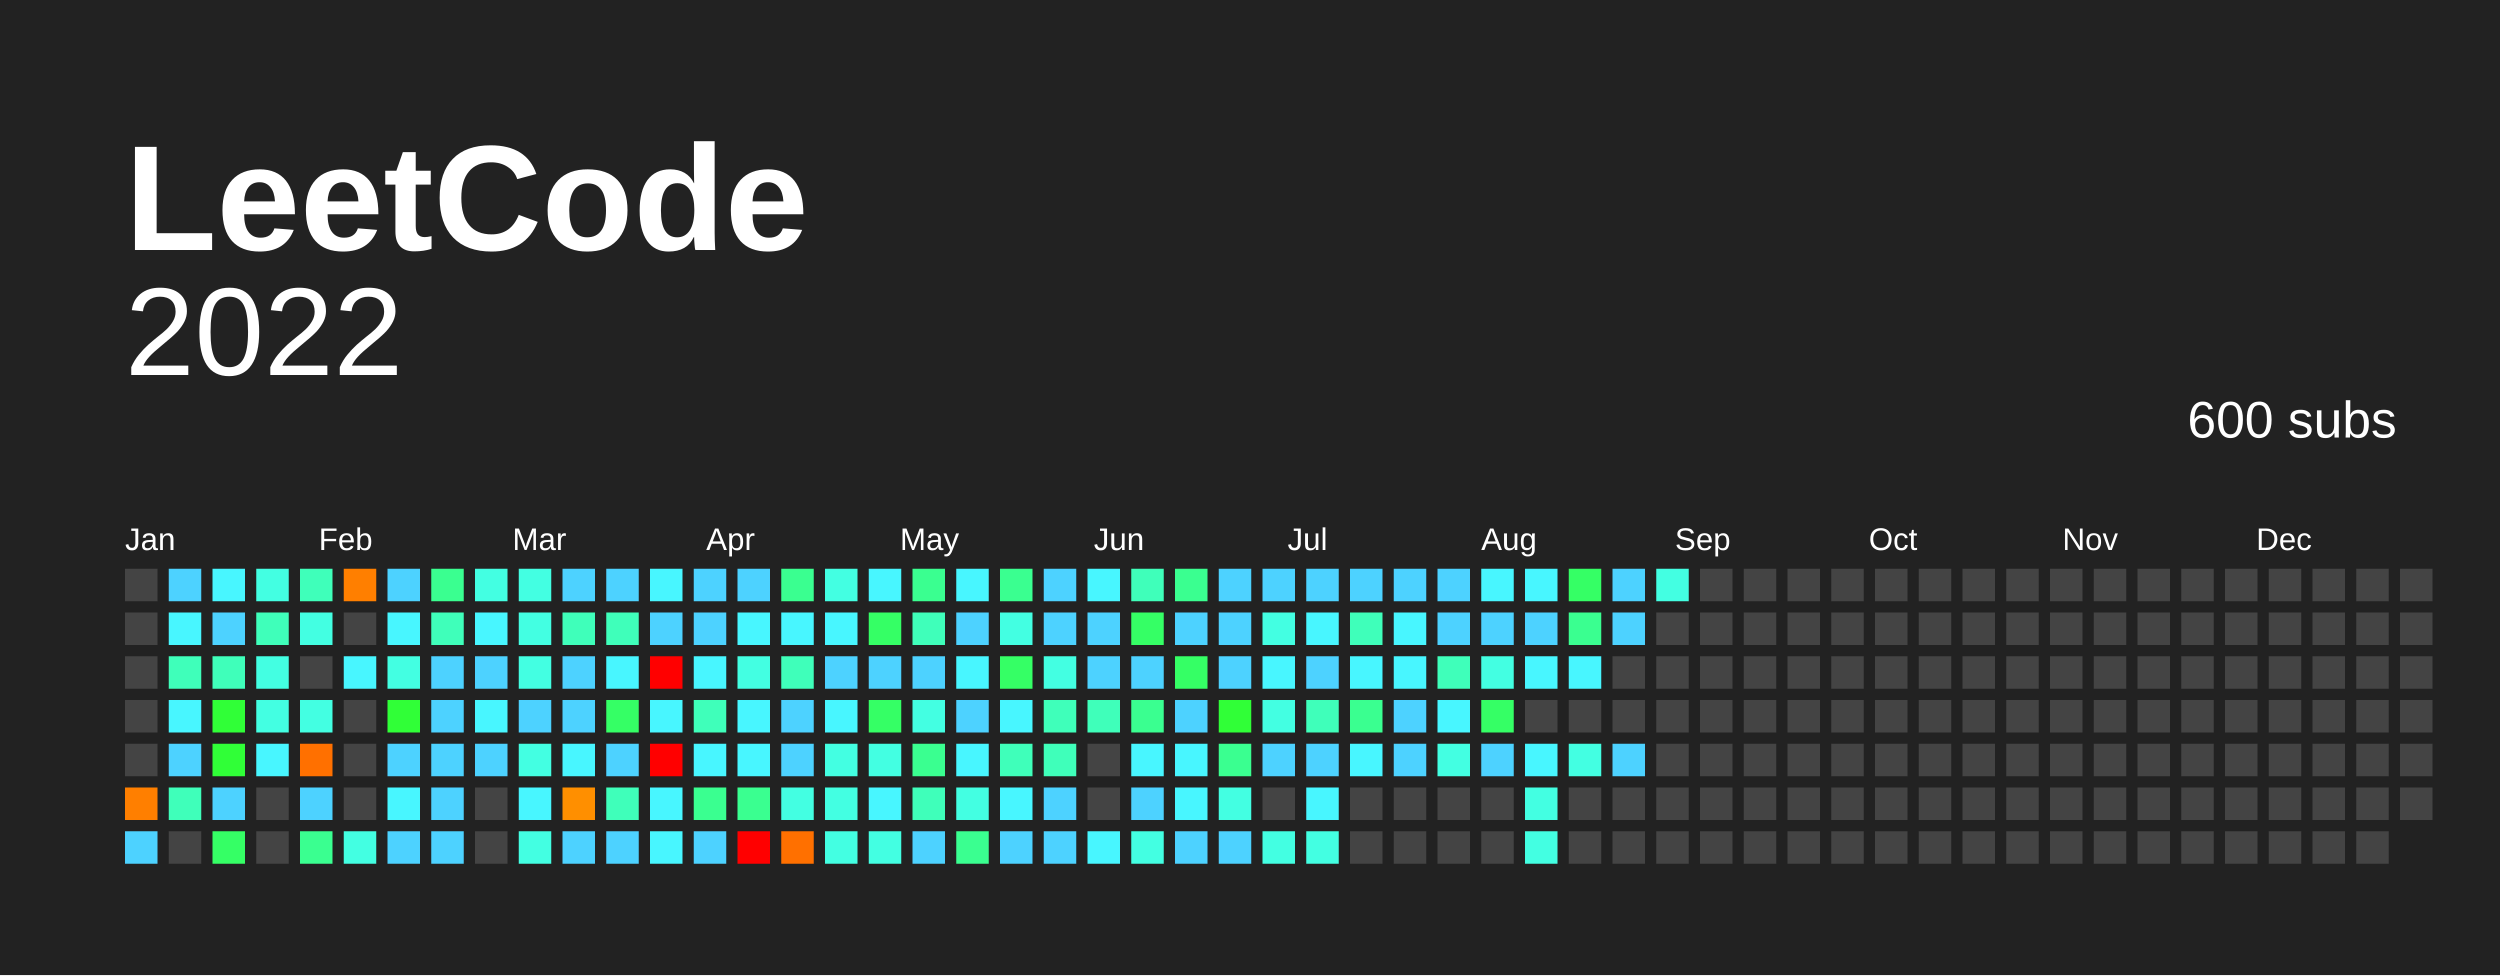
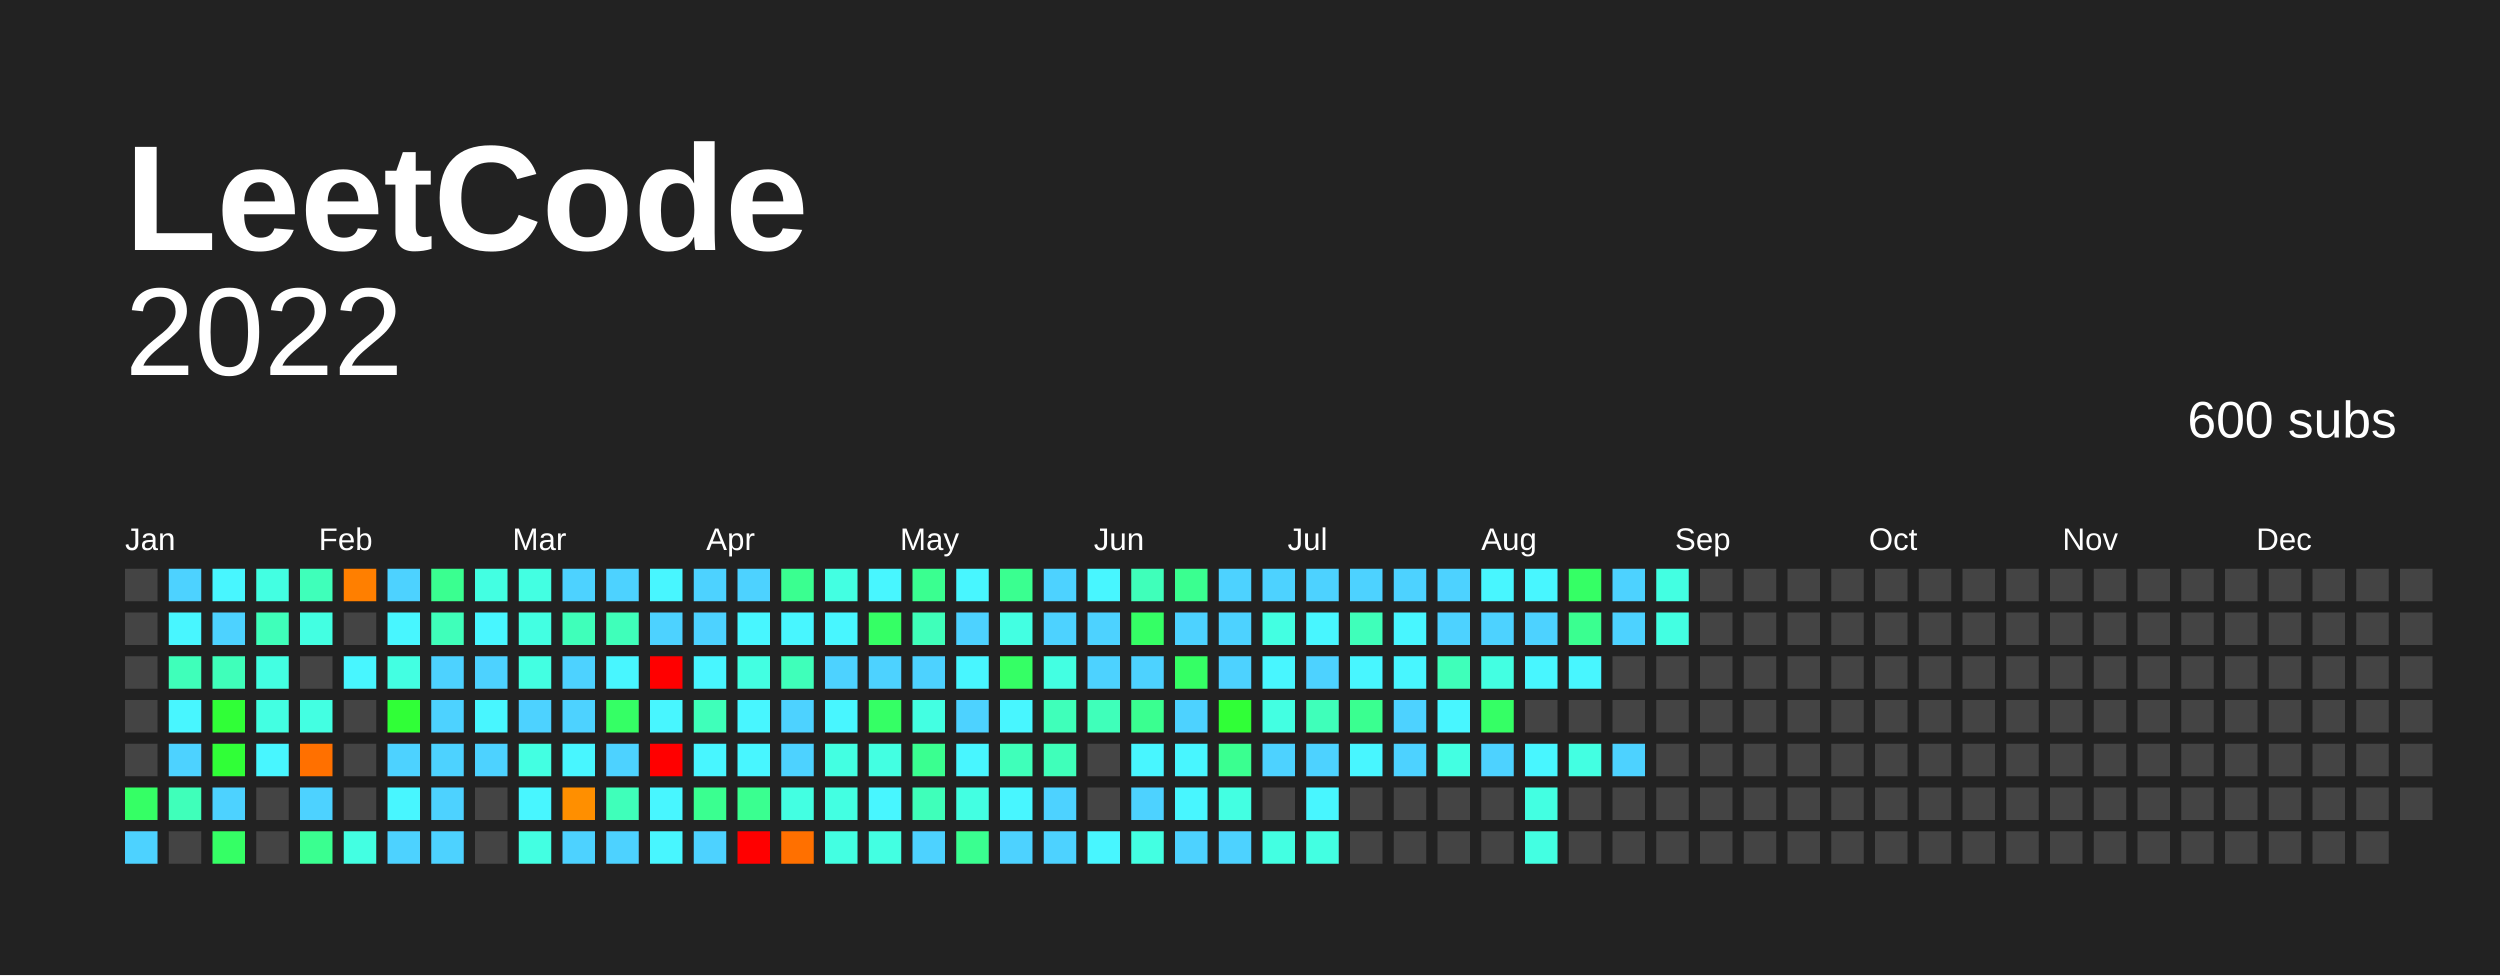
<svg xmlns="http://www.w3.org/2000/svg" baseProfile="full" height="78mm" version="1.1" viewBox="0,0,200,78" width="200mm">
  <defs />
  <rect fill="#222222" height="78" width="200" x="0" y="0" />
  <text fill="#FFFFFF" style="font-size:12px; font-family:Arial; font-weight:bold;" x="10" y="20"> LeetCode</text>
  <text alignment-baseline="hanging" fill="#FFFFFF" style="font-size:10.0px; font-family:Arial;" x="10" y="30">2022</text>
  <text alignment-baseline="hanging" fill="#FFFFFF" style="font-size:4.125px; font-family:Arial;" x="175" y="35">600 subs</text>
  <text fill="#FFFFFF" style="font-size:2.5px; font-family:Arial" x="10.0" y="44">Jan</text>
  <text fill="#FFFFFF" style="font-size:2.5px; font-family:Arial" x="25.5" y="44">Feb</text>
  <text fill="#FFFFFF" style="font-size:2.5px; font-family:Arial" x="41.0" y="44">Mar</text>
  <text fill="#FFFFFF" style="font-size:2.5px; font-family:Arial" x="56.5" y="44">Apr</text>
  <text fill="#FFFFFF" style="font-size:2.5px; font-family:Arial" x="72.0" y="44">May</text>
  <text fill="#FFFFFF" style="font-size:2.5px; font-family:Arial" x="87.5" y="44">Jun</text>
  <text fill="#FFFFFF" style="font-size:2.5px; font-family:Arial" x="103.0" y="44">Jul</text>
  <text fill="#FFFFFF" style="font-size:2.5px; font-family:Arial" x="118.5" y="44">Aug</text>
  <text fill="#FFFFFF" style="font-size:2.5px; font-family:Arial" x="134.0" y="44">Sep</text>
  <text fill="#FFFFFF" style="font-size:2.5px; font-family:Arial" x="149.5" y="44">Oct</text>
  <text fill="#FFFFFF" style="font-size:2.5px; font-family:Arial" x="165.0" y="44">Nov</text>
  <text fill="#FFFFFF" style="font-size:2.5px; font-family:Arial" x="180.5" y="44">Dec</text>
  <rect fill="#444444" height="2.6" width="2.6" x="10.0" y="45.5" />
  <rect fill="#444444" height="2.6" width="2.6" x="10.0" y="49.0" />
  <rect fill="#444444" height="2.6" width="2.6" x="10.0" y="52.5" />
  <rect fill="#444444" height="2.6" width="2.6" x="10.0" y="56.0" />
  <rect fill="#444444" height="2.6" width="2.6" x="10.0" y="59.5" />
-   <rect fill="#ff7f00" height="2.6" width="2.6" x="10.0" y="63.0" />
+   <rect fill="#35ff65" height="2.6" width="2.6" x="10.0" y="63.0" />
  <rect fill="#4dd2ff" height="2.6" width="2.6" x="10.0" y="66.5" />
  <rect fill="#4dd2ff" height="2.6" width="2.6" x="13.5" y="45.5" />
  <rect fill="#48f6ff" height="2.6" width="2.6" x="13.5" y="49.0" />
  <rect fill="#3fffba" height="2.6" width="2.6" x="13.5" y="52.5" />
  <rect fill="#48f6ff" height="2.6" width="2.6" x="13.5" y="56.0" />
  <rect fill="#4dd2ff" height="2.6" width="2.6" x="13.5" y="59.5" />
  <rect fill="#3fffba" height="2.6" width="2.6" x="13.5" y="63.0" />
  <rect fill="#444444" height="2.6" width="2.6" x="13.5" y="66.5" />
  <rect fill="#48f6ff" height="2.6" width="2.6" x="17.0" y="45.5" />
  <rect fill="#4dd2ff" height="2.6" width="2.6" x="17.0" y="49.0" />
  <rect fill="#3fffba" height="2.6" width="2.6" x="17.0" y="52.5" />
  <rect fill="#30ff37" height="2.6" width="2.6" x="17.0" y="56.0" />
  <rect fill="#30ff37" height="2.6" width="2.6" x="17.0" y="59.5" />
  <rect fill="#4dd2ff" height="2.6" width="2.6" x="17.0" y="63.0" />
  <rect fill="#35ff65" height="2.6" width="2.6" x="17.0" y="66.5" />
  <rect fill="#43ffe2" height="2.6" width="2.6" x="20.5" y="45.5" />
  <rect fill="#3fffba" height="2.6" width="2.6" x="20.5" y="49.0" />
  <rect fill="#43ffe2" height="2.6" width="2.6" x="20.5" y="52.5" />
  <rect fill="#43ffe2" height="2.6" width="2.6" x="20.5" y="56.0" />
  <rect fill="#48f6ff" height="2.6" width="2.6" x="20.5" y="59.5" />
  <rect fill="#444444" height="2.6" width="2.6" x="20.5" y="63.0" />
  <rect fill="#444444" height="2.6" width="2.6" x="20.5" y="66.5" />
  <rect fill="#3fffba" height="2.6" width="2.6" x="24.0" y="45.5" />
  <rect fill="#43ffe2" height="2.6" width="2.6" x="24.0" y="49.0" />
  <rect fill="#444444" height="2.6" width="2.6" x="24.0" y="52.5" />
  <rect fill="#43ffe2" height="2.6" width="2.6" x="24.0" y="56.0" />
  <rect fill="#ff7000" height="2.6" width="2.6" x="24.0" y="59.5" />
  <rect fill="#4dd2ff" height="2.6" width="2.6" x="24.0" y="63.0" />
  <rect fill="#3aff90" height="2.6" width="2.6" x="24.0" y="66.5" />
  <rect fill="#ff7f00" height="2.6" width="2.6" x="27.5" y="45.5" />
  <rect fill="#444444" height="2.6" width="2.6" x="27.5" y="49.0" />
  <rect fill="#48f6ff" height="2.6" width="2.6" x="27.5" y="52.5" />
  <rect fill="#444444" height="2.6" width="2.6" x="27.5" y="56.0" />
  <rect fill="#444444" height="2.6" width="2.6" x="27.5" y="59.5" />
  <rect fill="#444444" height="2.6" width="2.6" x="27.5" y="63.0" />
  <rect fill="#43ffe2" height="2.6" width="2.6" x="27.5" y="66.5" />
  <rect fill="#4dd2ff" height="2.6" width="2.6" x="31.0" y="45.5" />
  <rect fill="#48f6ff" height="2.6" width="2.6" x="31.0" y="49.0" />
  <rect fill="#43ffe2" height="2.6" width="2.6" x="31.0" y="52.5" />
  <rect fill="#30ff37" height="2.6" width="2.6" x="31.0" y="56.0" />
  <rect fill="#4dd2ff" height="2.6" width="2.6" x="31.0" y="59.5" />
  <rect fill="#48f6ff" height="2.6" width="2.6" x="31.0" y="63.0" />
  <rect fill="#4dd2ff" height="2.6" width="2.6" x="31.0" y="66.5" />
  <rect fill="#3aff90" height="2.6" width="2.6" x="34.5" y="45.5" />
  <rect fill="#3fffba" height="2.6" width="2.6" x="34.5" y="49.0" />
  <rect fill="#4dd2ff" height="2.6" width="2.6" x="34.5" y="52.5" />
  <rect fill="#4dd2ff" height="2.6" width="2.6" x="34.5" y="56.0" />
  <rect fill="#4dd2ff" height="2.6" width="2.6" x="34.5" y="59.5" />
  <rect fill="#4dd2ff" height="2.6" width="2.6" x="34.5" y="63.0" />
  <rect fill="#4dd2ff" height="2.6" width="2.6" x="34.5" y="66.5" />
  <rect fill="#43ffe2" height="2.6" width="2.6" x="38.0" y="45.5" />
  <rect fill="#48f6ff" height="2.6" width="2.6" x="38.0" y="49.0" />
  <rect fill="#4dd2ff" height="2.6" width="2.6" x="38.0" y="52.5" />
  <rect fill="#48f6ff" height="2.6" width="2.6" x="38.0" y="56.0" />
  <rect fill="#4dd2ff" height="2.6" width="2.6" x="38.0" y="59.5" />
  <rect fill="#444444" height="2.6" width="2.6" x="38.0" y="63.0" />
  <rect fill="#444444" height="2.6" width="2.6" x="38.0" y="66.5" />
  <rect fill="#43ffe2" height="2.6" width="2.6" x="41.5" y="45.5" />
  <rect fill="#43ffe2" height="2.6" width="2.6" x="41.5" y="49.0" />
  <rect fill="#43ffe2" height="2.6" width="2.6" x="41.5" y="52.5" />
  <rect fill="#4dd2ff" height="2.6" width="2.6" x="41.5" y="56.0" />
  <rect fill="#43ffe2" height="2.6" width="2.6" x="41.5" y="59.5" />
  <rect fill="#48f6ff" height="2.6" width="2.6" x="41.5" y="63.0" />
  <rect fill="#43ffe2" height="2.6" width="2.6" x="41.5" y="66.5" />
  <rect fill="#4dd2ff" height="2.6" width="2.6" x="45.0" y="45.5" />
  <rect fill="#3fffba" height="2.6" width="2.6" x="45.0" y="49.0" />
  <rect fill="#4dd2ff" height="2.6" width="2.6" x="45.0" y="52.5" />
  <rect fill="#4dd2ff" height="2.6" width="2.6" x="45.0" y="56.0" />
  <rect fill="#48f6ff" height="2.6" width="2.6" x="45.0" y="59.5" />
  <rect fill="#ff8f00" height="2.6" width="2.6" x="45.0" y="63.0" />
  <rect fill="#4dd2ff" height="2.6" width="2.6" x="45.0" y="66.5" />
  <rect fill="#4dd2ff" height="2.6" width="2.6" x="48.5" y="45.5" />
  <rect fill="#3fffba" height="2.6" width="2.6" x="48.5" y="49.0" />
  <rect fill="#48f6ff" height="2.6" width="2.6" x="48.5" y="52.5" />
  <rect fill="#35ff65" height="2.6" width="2.6" x="48.5" y="56.0" />
  <rect fill="#4dd2ff" height="2.6" width="2.6" x="48.5" y="59.5" />
  <rect fill="#3fffba" height="2.6" width="2.6" x="48.5" y="63.0" />
  <rect fill="#4dd2ff" height="2.6" width="2.6" x="48.5" y="66.5" />
  <rect fill="#48f6ff" height="2.6" width="2.6" x="52.0" y="45.5" />
  <rect fill="#4dd2ff" height="2.6" width="2.6" x="52.0" y="49.0" />
  <rect fill="red" height="2.6" width="2.6" x="52.0" y="52.5" />
  <rect fill="#48f6ff" height="2.6" width="2.6" x="52.0" y="56.0" />
  <rect fill="red" height="2.6" width="2.6" x="52.0" y="59.5" />
  <rect fill="#48f6ff" height="2.6" width="2.6" x="52.0" y="63.0" />
  <rect fill="#48f6ff" height="2.6" width="2.6" x="52.0" y="66.5" />
  <rect fill="#4dd2ff" height="2.6" width="2.6" x="55.5" y="45.5" />
  <rect fill="#4dd2ff" height="2.6" width="2.6" x="55.5" y="49.0" />
  <rect fill="#48f6ff" height="2.6" width="2.6" x="55.5" y="52.5" />
  <rect fill="#3fffba" height="2.6" width="2.6" x="55.5" y="56.0" />
  <rect fill="#48f6ff" height="2.6" width="2.6" x="55.5" y="59.5" />
  <rect fill="#3aff90" height="2.6" width="2.6" x="55.5" y="63.0" />
  <rect fill="#4dd2ff" height="2.6" width="2.6" x="55.5" y="66.5" />
  <rect fill="#4dd2ff" height="2.6" width="2.6" x="59.0" y="45.5" />
  <rect fill="#48f6ff" height="2.6" width="2.6" x="59.0" y="49.0" />
  <rect fill="#43ffe2" height="2.6" width="2.6" x="59.0" y="52.5" />
  <rect fill="#48f6ff" height="2.6" width="2.6" x="59.0" y="56.0" />
  <rect fill="#48f6ff" height="2.6" width="2.6" x="59.0" y="59.5" />
  <rect fill="#3aff90" height="2.6" width="2.6" x="59.0" y="63.0" />
  <rect fill="red" height="2.6" width="2.6" x="59.0" y="66.5" />
  <rect fill="#3aff90" height="2.6" width="2.6" x="62.5" y="45.5" />
  <rect fill="#48f6ff" height="2.6" width="2.6" x="62.5" y="49.0" />
  <rect fill="#3fffba" height="2.6" width="2.6" x="62.5" y="52.5" />
  <rect fill="#4dd2ff" height="2.6" width="2.6" x="62.5" y="56.0" />
  <rect fill="#4dd2ff" height="2.6" width="2.6" x="62.5" y="59.5" />
  <rect fill="#43ffe2" height="2.6" width="2.6" x="62.5" y="63.0" />
  <rect fill="#ff7000" height="2.6" width="2.6" x="62.5" y="66.5" />
  <rect fill="#43ffe2" height="2.6" width="2.6" x="66.0" y="45.5" />
  <rect fill="#48f6ff" height="2.6" width="2.6" x="66.0" y="49.0" />
  <rect fill="#4dd2ff" height="2.6" width="2.6" x="66.0" y="52.5" />
  <rect fill="#48f6ff" height="2.6" width="2.6" x="66.0" y="56.0" />
  <rect fill="#43ffe2" height="2.6" width="2.6" x="66.0" y="59.5" />
  <rect fill="#43ffe2" height="2.6" width="2.6" x="66.0" y="63.0" />
  <rect fill="#43ffe2" height="2.6" width="2.6" x="66.0" y="66.5" />
  <rect fill="#48f6ff" height="2.6" width="2.6" x="69.5" y="45.5" />
  <rect fill="#35ff65" height="2.6" width="2.6" x="69.5" y="49.0" />
  <rect fill="#4dd2ff" height="2.6" width="2.6" x="69.5" y="52.5" />
  <rect fill="#35ff65" height="2.6" width="2.6" x="69.5" y="56.0" />
  <rect fill="#43ffe2" height="2.6" width="2.6" x="69.5" y="59.5" />
  <rect fill="#48f6ff" height="2.6" width="2.6" x="69.5" y="63.0" />
  <rect fill="#43ffe2" height="2.6" width="2.6" x="69.5" y="66.5" />
  <rect fill="#3aff90" height="2.6" width="2.6" x="73.0" y="45.5" />
  <rect fill="#3fffba" height="2.6" width="2.6" x="73.0" y="49.0" />
  <rect fill="#4dd2ff" height="2.6" width="2.6" x="73.0" y="52.5" />
  <rect fill="#43ffe2" height="2.6" width="2.6" x="73.0" y="56.0" />
  <rect fill="#3aff90" height="2.6" width="2.6" x="73.0" y="59.5" />
  <rect fill="#3fffba" height="2.6" width="2.6" x="73.0" y="63.0" />
  <rect fill="#4dd2ff" height="2.6" width="2.6" x="73.0" y="66.5" />
  <rect fill="#48f6ff" height="2.6" width="2.6" x="76.5" y="45.5" />
  <rect fill="#4dd2ff" height="2.6" width="2.6" x="76.5" y="49.0" />
  <rect fill="#48f6ff" height="2.6" width="2.6" x="76.5" y="52.5" />
  <rect fill="#4dd2ff" height="2.6" width="2.6" x="76.5" y="56.0" />
  <rect fill="#48f6ff" height="2.6" width="2.6" x="76.5" y="59.5" />
  <rect fill="#43ffe2" height="2.6" width="2.6" x="76.5" y="63.0" />
  <rect fill="#3aff90" height="2.6" width="2.6" x="76.5" y="66.5" />
  <rect fill="#3aff90" height="2.6" width="2.6" x="80.0" y="45.5" />
  <rect fill="#43ffe2" height="2.6" width="2.6" x="80.0" y="49.0" />
  <rect fill="#35ff65" height="2.6" width="2.6" x="80.0" y="52.5" />
  <rect fill="#48f6ff" height="2.6" width="2.6" x="80.0" y="56.0" />
  <rect fill="#3fffba" height="2.6" width="2.6" x="80.0" y="59.5" />
  <rect fill="#48f6ff" height="2.6" width="2.6" x="80.0" y="63.0" />
  <rect fill="#4dd2ff" height="2.6" width="2.6" x="80.0" y="66.5" />
  <rect fill="#4dd2ff" height="2.6" width="2.6" x="83.5" y="45.5" />
  <rect fill="#4dd2ff" height="2.6" width="2.6" x="83.5" y="49.0" />
  <rect fill="#43ffe2" height="2.6" width="2.6" x="83.5" y="52.5" />
  <rect fill="#3fffba" height="2.6" width="2.6" x="83.5" y="56.0" />
  <rect fill="#3fffba" height="2.6" width="2.6" x="83.5" y="59.5" />
  <rect fill="#4dd2ff" height="2.6" width="2.6" x="83.5" y="63.0" />
  <rect fill="#4dd2ff" height="2.6" width="2.6" x="83.5" y="66.5" />
  <rect fill="#48f6ff" height="2.6" width="2.6" x="87.0" y="45.5" />
  <rect fill="#4dd2ff" height="2.6" width="2.6" x="87.0" y="49.0" />
  <rect fill="#4dd2ff" height="2.6" width="2.6" x="87.0" y="52.5" />
  <rect fill="#3fffba" height="2.6" width="2.6" x="87.0" y="56.0" />
  <rect fill="#444444" height="2.6" width="2.6" x="87.0" y="59.5" />
  <rect fill="#444444" height="2.6" width="2.6" x="87.0" y="63.0" />
  <rect fill="#48f6ff" height="2.6" width="2.6" x="87.0" y="66.5" />
  <rect fill="#3fffba" height="2.6" width="2.6" x="90.5" y="45.5" />
  <rect fill="#35ff65" height="2.6" width="2.6" x="90.5" y="49.0" />
  <rect fill="#4dd2ff" height="2.6" width="2.6" x="90.5" y="52.5" />
  <rect fill="#3aff90" height="2.6" width="2.6" x="90.5" y="56.0" />
  <rect fill="#48f6ff" height="2.6" width="2.6" x="90.5" y="59.5" />
  <rect fill="#4dd2ff" height="2.6" width="2.6" x="90.5" y="63.0" />
  <rect fill="#43ffe2" height="2.6" width="2.6" x="90.5" y="66.5" />
  <rect fill="#3aff90" height="2.6" width="2.6" x="94.0" y="45.5" />
  <rect fill="#4dd2ff" height="2.6" width="2.6" x="94.0" y="49.0" />
  <rect fill="#35ff65" height="2.6" width="2.6" x="94.0" y="52.5" />
  <rect fill="#4dd2ff" height="2.6" width="2.6" x="94.0" y="56.0" />
  <rect fill="#48f6ff" height="2.6" width="2.6" x="94.0" y="59.5" />
  <rect fill="#48f6ff" height="2.6" width="2.6" x="94.0" y="63.0" />
  <rect fill="#4dd2ff" height="2.6" width="2.6" x="94.0" y="66.5" />
  <rect fill="#4dd2ff" height="2.6" width="2.6" x="97.5" y="45.5" />
  <rect fill="#4dd2ff" height="2.6" width="2.6" x="97.5" y="49.0" />
  <rect fill="#4dd2ff" height="2.6" width="2.6" x="97.5" y="52.5" />
  <rect fill="#30ff37" height="2.6" width="2.6" x="97.5" y="56.0" />
  <rect fill="#3aff90" height="2.6" width="2.6" x="97.5" y="59.5" />
  <rect fill="#43ffe2" height="2.6" width="2.6" x="97.5" y="63.0" />
  <rect fill="#4dd2ff" height="2.6" width="2.6" x="97.5" y="66.5" />
  <rect fill="#4dd2ff" height="2.6" width="2.6" x="101.0" y="45.5" />
  <rect fill="#43ffe2" height="2.6" width="2.6" x="101.0" y="49.0" />
  <rect fill="#48f6ff" height="2.6" width="2.6" x="101.0" y="52.5" />
  <rect fill="#43ffe2" height="2.6" width="2.6" x="101.0" y="56.0" />
  <rect fill="#4dd2ff" height="2.6" width="2.6" x="101.0" y="59.5" />
  <rect fill="#444444" height="2.6" width="2.6" x="101.0" y="63.0" />
  <rect fill="#43ffe2" height="2.6" width="2.6" x="101.0" y="66.5" />
  <rect fill="#4dd2ff" height="2.6" width="2.6" x="104.5" y="45.5" />
  <rect fill="#48f6ff" height="2.6" width="2.6" x="104.5" y="49.0" />
  <rect fill="#4dd2ff" height="2.6" width="2.6" x="104.5" y="52.5" />
  <rect fill="#3fffba" height="2.6" width="2.6" x="104.5" y="56.0" />
  <rect fill="#4dd2ff" height="2.6" width="2.6" x="104.5" y="59.5" />
  <rect fill="#48f6ff" height="2.6" width="2.6" x="104.5" y="63.0" />
  <rect fill="#43ffe2" height="2.6" width="2.6" x="104.5" y="66.5" />
  <rect fill="#4dd2ff" height="2.6" width="2.6" x="108.0" y="45.5" />
  <rect fill="#3fffba" height="2.6" width="2.6" x="108.0" y="49.0" />
  <rect fill="#48f6ff" height="2.6" width="2.6" x="108.0" y="52.5" />
  <rect fill="#3aff90" height="2.6" width="2.6" x="108.0" y="56.0" />
  <rect fill="#48f6ff" height="2.6" width="2.6" x="108.0" y="59.5" />
  <rect fill="#444444" height="2.6" width="2.6" x="108.0" y="63.0" />
  <rect fill="#444444" height="2.6" width="2.6" x="108.0" y="66.5" />
  <rect fill="#4dd2ff" height="2.6" width="2.6" x="111.5" y="45.5" />
  <rect fill="#48f6ff" height="2.6" width="2.6" x="111.5" y="49.0" />
  <rect fill="#48f6ff" height="2.6" width="2.6" x="111.5" y="52.5" />
  <rect fill="#4dd2ff" height="2.6" width="2.6" x="111.5" y="56.0" />
  <rect fill="#4dd2ff" height="2.6" width="2.6" x="111.5" y="59.5" />
  <rect fill="#444444" height="2.6" width="2.6" x="111.5" y="63.0" />
  <rect fill="#444444" height="2.6" width="2.6" x="111.5" y="66.5" />
  <rect fill="#4dd2ff" height="2.6" width="2.6" x="115.0" y="45.5" />
  <rect fill="#4dd2ff" height="2.6" width="2.6" x="115.0" y="49.0" />
  <rect fill="#3fffba" height="2.6" width="2.6" x="115.0" y="52.5" />
  <rect fill="#48f6ff" height="2.6" width="2.6" x="115.0" y="56.0" />
  <rect fill="#43ffe2" height="2.6" width="2.6" x="115.0" y="59.5" />
  <rect fill="#444444" height="2.6" width="2.6" x="115.0" y="63.0" />
  <rect fill="#444444" height="2.6" width="2.6" x="115.0" y="66.5" />
  <rect fill="#48f6ff" height="2.6" width="2.6" x="118.5" y="45.5" />
  <rect fill="#4dd2ff" height="2.6" width="2.6" x="118.5" y="49.0" />
  <rect fill="#43ffe2" height="2.6" width="2.6" x="118.5" y="52.5" />
  <rect fill="#35ff65" height="2.6" width="2.6" x="118.5" y="56.0" />
  <rect fill="#4dd2ff" height="2.6" width="2.6" x="118.5" y="59.5" />
  <rect fill="#444444" height="2.6" width="2.6" x="118.5" y="63.0" />
  <rect fill="#444444" height="2.6" width="2.6" x="118.5" y="66.5" />
  <rect fill="#48f6ff" height="2.6" width="2.6" x="122.0" y="45.5" />
  <rect fill="#4dd2ff" height="2.6" width="2.6" x="122.0" y="49.0" />
  <rect fill="#48f6ff" height="2.6" width="2.6" x="122.0" y="52.5" />
  <rect fill="#444444" height="2.6" width="2.6" x="122.0" y="56.0" />
  <rect fill="#48f6ff" height="2.6" width="2.6" x="122.0" y="59.5" />
  <rect fill="#43ffe2" height="2.6" width="2.6" x="122.0" y="63.0" />
  <rect fill="#43ffe2" height="2.6" width="2.6" x="122.0" y="66.5" />
  <rect fill="#35ff65" height="2.6" width="2.6" x="125.5" y="45.5" />
  <rect fill="#3aff90" height="2.6" width="2.6" x="125.5" y="49.0" />
  <rect fill="#48f6ff" height="2.6" width="2.6" x="125.5" y="52.5" />
  <rect fill="#444444" height="2.6" width="2.6" x="125.5" y="56.0" />
  <rect fill="#43ffe2" height="2.6" width="2.6" x="125.5" y="59.5" />
  <rect fill="#444444" height="2.6" width="2.6" x="125.5" y="63.0" />
  <rect fill="#444444" height="2.6" width="2.6" x="125.5" y="66.5" />
  <rect fill="#4dd2ff" height="2.6" width="2.6" x="129.0" y="45.5" />
  <rect fill="#4dd2ff" height="2.6" width="2.6" x="129.0" y="49.0" />
  <rect fill="#444444" height="2.6" width="2.6" x="129.0" y="52.5" />
  <rect fill="#444444" height="2.6" width="2.6" x="129.0" y="56.0" />
  <rect fill="#4dd2ff" height="2.6" width="2.6" x="129.0" y="59.5" />
  <rect fill="#444444" height="2.6" width="2.6" x="129.0" y="63.0" />
  <rect fill="#444444" height="2.6" width="2.6" x="129.0" y="66.5" />
  <rect fill="#43ffe2" height="2.6" width="2.6" x="132.5" y="45.5" />
-   <rect fill="#444444" height="2.6" width="2.6" x="132.5" y="49.0" />
+   <rect fill="#43ffe2" height="2.6" width="2.6" x="132.5" y="49.0" />
  <rect fill="#444444" height="2.6" width="2.6" x="132.5" y="52.5" />
  <rect fill="#444444" height="2.6" width="2.6" x="132.5" y="56.0" />
  <rect fill="#444444" height="2.6" width="2.6" x="132.5" y="59.5" />
  <rect fill="#444444" height="2.6" width="2.6" x="132.5" y="63.0" />
  <rect fill="#444444" height="2.6" width="2.6" x="132.5" y="66.5" />
  <rect fill="#444444" height="2.6" width="2.6" x="136.0" y="45.5" />
  <rect fill="#444444" height="2.6" width="2.6" x="136.0" y="49.0" />
  <rect fill="#444444" height="2.6" width="2.6" x="136.0" y="52.5" />
  <rect fill="#444444" height="2.6" width="2.6" x="136.0" y="56.0" />
  <rect fill="#444444" height="2.6" width="2.6" x="136.0" y="59.5" />
  <rect fill="#444444" height="2.6" width="2.6" x="136.0" y="63.0" />
  <rect fill="#444444" height="2.6" width="2.6" x="136.0" y="66.5" />
  <rect fill="#444444" height="2.6" width="2.6" x="139.5" y="45.5" />
  <rect fill="#444444" height="2.6" width="2.6" x="139.5" y="49.0" />
  <rect fill="#444444" height="2.6" width="2.6" x="139.5" y="52.5" />
  <rect fill="#444444" height="2.6" width="2.6" x="139.5" y="56.0" />
  <rect fill="#444444" height="2.6" width="2.6" x="139.5" y="59.5" />
  <rect fill="#444444" height="2.6" width="2.6" x="139.5" y="63.0" />
  <rect fill="#444444" height="2.6" width="2.6" x="139.5" y="66.5" />
  <rect fill="#444444" height="2.6" width="2.6" x="143.0" y="45.5" />
  <rect fill="#444444" height="2.6" width="2.6" x="143.0" y="49.0" />
  <rect fill="#444444" height="2.6" width="2.6" x="143.0" y="52.5" />
  <rect fill="#444444" height="2.6" width="2.6" x="143.0" y="56.0" />
  <rect fill="#444444" height="2.6" width="2.6" x="143.0" y="59.5" />
  <rect fill="#444444" height="2.6" width="2.6" x="143.0" y="63.0" />
  <rect fill="#444444" height="2.6" width="2.6" x="143.0" y="66.5" />
  <rect fill="#444444" height="2.6" width="2.6" x="146.5" y="45.5" />
  <rect fill="#444444" height="2.6" width="2.6" x="146.5" y="49.0" />
  <rect fill="#444444" height="2.6" width="2.6" x="146.5" y="52.5" />
  <rect fill="#444444" height="2.6" width="2.6" x="146.5" y="56.0" />
  <rect fill="#444444" height="2.6" width="2.6" x="146.5" y="59.5" />
  <rect fill="#444444" height="2.6" width="2.6" x="146.5" y="63.0" />
  <rect fill="#444444" height="2.6" width="2.6" x="146.5" y="66.5" />
  <rect fill="#444444" height="2.6" width="2.6" x="150.0" y="45.5" />
  <rect fill="#444444" height="2.6" width="2.6" x="150.0" y="49.0" />
  <rect fill="#444444" height="2.6" width="2.6" x="150.0" y="52.5" />
  <rect fill="#444444" height="2.6" width="2.6" x="150.0" y="56.0" />
  <rect fill="#444444" height="2.6" width="2.6" x="150.0" y="59.5" />
  <rect fill="#444444" height="2.6" width="2.6" x="150.0" y="63.0" />
  <rect fill="#444444" height="2.6" width="2.6" x="150.0" y="66.5" />
  <rect fill="#444444" height="2.6" width="2.6" x="153.5" y="45.5" />
  <rect fill="#444444" height="2.6" width="2.6" x="153.5" y="49.0" />
  <rect fill="#444444" height="2.6" width="2.6" x="153.5" y="52.5" />
  <rect fill="#444444" height="2.6" width="2.6" x="153.5" y="56.0" />
  <rect fill="#444444" height="2.6" width="2.6" x="153.5" y="59.5" />
  <rect fill="#444444" height="2.6" width="2.6" x="153.5" y="63.0" />
  <rect fill="#444444" height="2.6" width="2.6" x="153.5" y="66.5" />
  <rect fill="#444444" height="2.6" width="2.6" x="157.0" y="45.5" />
  <rect fill="#444444" height="2.6" width="2.6" x="157.0" y="49.0" />
  <rect fill="#444444" height="2.6" width="2.6" x="157.0" y="52.5" />
  <rect fill="#444444" height="2.6" width="2.6" x="157.0" y="56.0" />
  <rect fill="#444444" height="2.6" width="2.6" x="157.0" y="59.5" />
  <rect fill="#444444" height="2.6" width="2.6" x="157.0" y="63.0" />
  <rect fill="#444444" height="2.6" width="2.6" x="157.0" y="66.5" />
  <rect fill="#444444" height="2.6" width="2.6" x="160.5" y="45.5" />
  <rect fill="#444444" height="2.6" width="2.6" x="160.5" y="49.0" />
  <rect fill="#444444" height="2.6" width="2.6" x="160.5" y="52.5" />
  <rect fill="#444444" height="2.6" width="2.6" x="160.5" y="56.0" />
  <rect fill="#444444" height="2.6" width="2.6" x="160.5" y="59.5" />
  <rect fill="#444444" height="2.6" width="2.6" x="160.5" y="63.0" />
  <rect fill="#444444" height="2.6" width="2.6" x="160.5" y="66.5" />
  <rect fill="#444444" height="2.6" width="2.6" x="164.0" y="45.5" />
  <rect fill="#444444" height="2.6" width="2.6" x="164.0" y="49.0" />
  <rect fill="#444444" height="2.6" width="2.6" x="164.0" y="52.5" />
  <rect fill="#444444" height="2.6" width="2.6" x="164.0" y="56.0" />
  <rect fill="#444444" height="2.6" width="2.6" x="164.0" y="59.5" />
  <rect fill="#444444" height="2.6" width="2.6" x="164.0" y="63.0" />
  <rect fill="#444444" height="2.6" width="2.6" x="164.0" y="66.5" />
  <rect fill="#444444" height="2.6" width="2.6" x="167.5" y="45.5" />
  <rect fill="#444444" height="2.6" width="2.6" x="167.5" y="49.0" />
  <rect fill="#444444" height="2.6" width="2.6" x="167.5" y="52.5" />
  <rect fill="#444444" height="2.6" width="2.6" x="167.5" y="56.0" />
  <rect fill="#444444" height="2.6" width="2.6" x="167.5" y="59.5" />
  <rect fill="#444444" height="2.6" width="2.6" x="167.5" y="63.0" />
  <rect fill="#444444" height="2.6" width="2.6" x="167.5" y="66.5" />
  <rect fill="#444444" height="2.6" width="2.6" x="171.0" y="45.5" />
  <rect fill="#444444" height="2.6" width="2.6" x="171.0" y="49.0" />
  <rect fill="#444444" height="2.6" width="2.6" x="171.0" y="52.5" />
  <rect fill="#444444" height="2.6" width="2.6" x="171.0" y="56.0" />
  <rect fill="#444444" height="2.6" width="2.6" x="171.0" y="59.5" />
  <rect fill="#444444" height="2.6" width="2.6" x="171.0" y="63.0" />
  <rect fill="#444444" height="2.6" width="2.6" x="171.0" y="66.5" />
  <rect fill="#444444" height="2.6" width="2.6" x="174.5" y="45.5" />
  <rect fill="#444444" height="2.6" width="2.6" x="174.5" y="49.0" />
  <rect fill="#444444" height="2.6" width="2.6" x="174.5" y="52.5" />
  <rect fill="#444444" height="2.6" width="2.6" x="174.5" y="56.0" />
  <rect fill="#444444" height="2.6" width="2.6" x="174.5" y="59.5" />
  <rect fill="#444444" height="2.6" width="2.6" x="174.5" y="63.0" />
  <rect fill="#444444" height="2.6" width="2.6" x="174.5" y="66.5" />
  <rect fill="#444444" height="2.6" width="2.6" x="178.0" y="45.5" />
  <rect fill="#444444" height="2.6" width="2.6" x="178.0" y="49.0" />
  <rect fill="#444444" height="2.6" width="2.6" x="178.0" y="52.5" />
  <rect fill="#444444" height="2.6" width="2.6" x="178.0" y="56.0" />
  <rect fill="#444444" height="2.6" width="2.6" x="178.0" y="59.5" />
  <rect fill="#444444" height="2.6" width="2.6" x="178.0" y="63.0" />
  <rect fill="#444444" height="2.6" width="2.6" x="178.0" y="66.5" />
  <rect fill="#444444" height="2.6" width="2.6" x="181.5" y="45.5" />
  <rect fill="#444444" height="2.6" width="2.6" x="181.5" y="49.0" />
  <rect fill="#444444" height="2.6" width="2.6" x="181.5" y="52.5" />
  <rect fill="#444444" height="2.6" width="2.6" x="181.5" y="56.0" />
  <rect fill="#444444" height="2.6" width="2.6" x="181.5" y="59.5" />
  <rect fill="#444444" height="2.6" width="2.6" x="181.5" y="63.0" />
  <rect fill="#444444" height="2.6" width="2.6" x="181.5" y="66.5" />
  <rect fill="#444444" height="2.6" width="2.6" x="185.0" y="45.5" />
  <rect fill="#444444" height="2.6" width="2.6" x="185.0" y="49.0" />
  <rect fill="#444444" height="2.6" width="2.6" x="185.0" y="52.5" />
  <rect fill="#444444" height="2.6" width="2.6" x="185.0" y="56.0" />
  <rect fill="#444444" height="2.6" width="2.6" x="185.0" y="59.5" />
  <rect fill="#444444" height="2.6" width="2.6" x="185.0" y="63.0" />
  <rect fill="#444444" height="2.6" width="2.6" x="185.0" y="66.5" />
  <rect fill="#444444" height="2.6" width="2.6" x="188.5" y="45.5" />
  <rect fill="#444444" height="2.6" width="2.6" x="188.5" y="49.0" />
  <rect fill="#444444" height="2.6" width="2.6" x="188.5" y="52.5" />
  <rect fill="#444444" height="2.6" width="2.6" x="188.5" y="56.0" />
  <rect fill="#444444" height="2.6" width="2.6" x="188.5" y="59.5" />
  <rect fill="#444444" height="2.6" width="2.6" x="188.5" y="63.0" />
  <rect fill="#444444" height="2.6" width="2.6" x="188.5" y="66.5" />
  <rect fill="#444444" height="2.6" width="2.6" x="192.0" y="45.5" />
  <rect fill="#444444" height="2.6" width="2.6" x="192.0" y="49.0" />
  <rect fill="#444444" height="2.6" width="2.6" x="192.0" y="52.5" />
  <rect fill="#444444" height="2.6" width="2.6" x="192.0" y="56.0" />
  <rect fill="#444444" height="2.6" width="2.6" x="192.0" y="59.5" />
  <rect fill="#444444" height="2.6" width="2.6" x="192.0" y="63.0" />
</svg>
